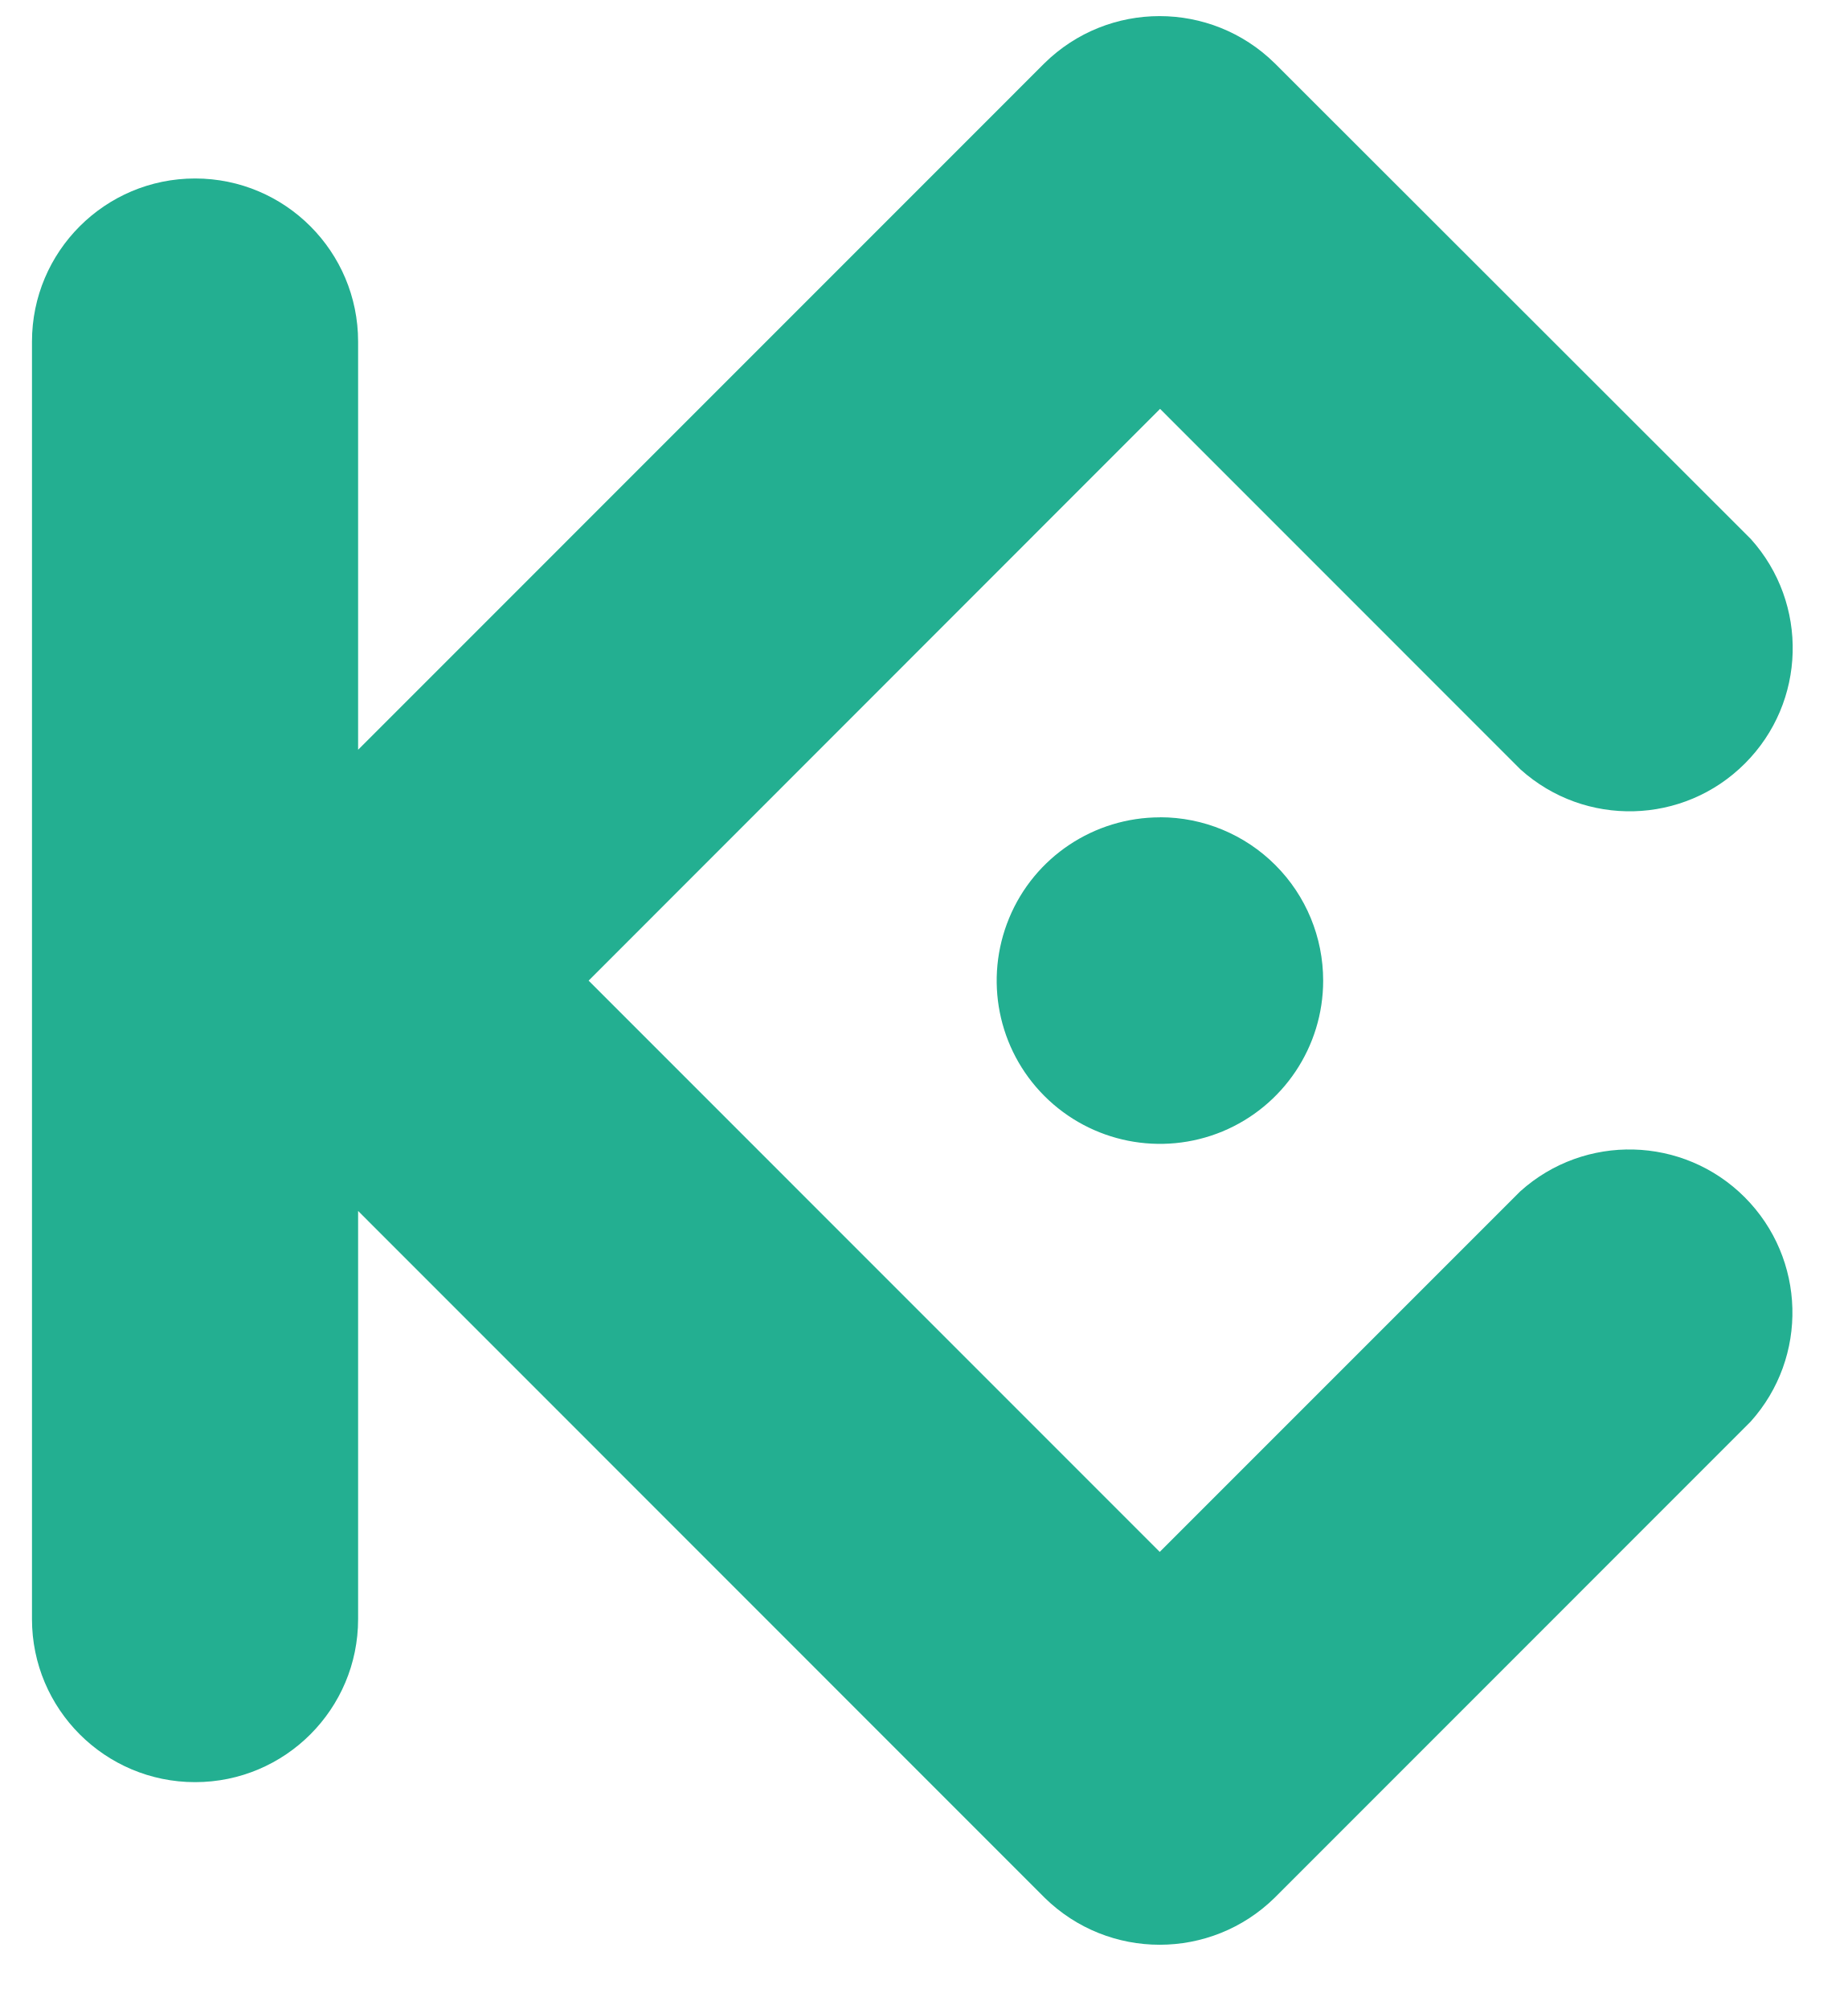
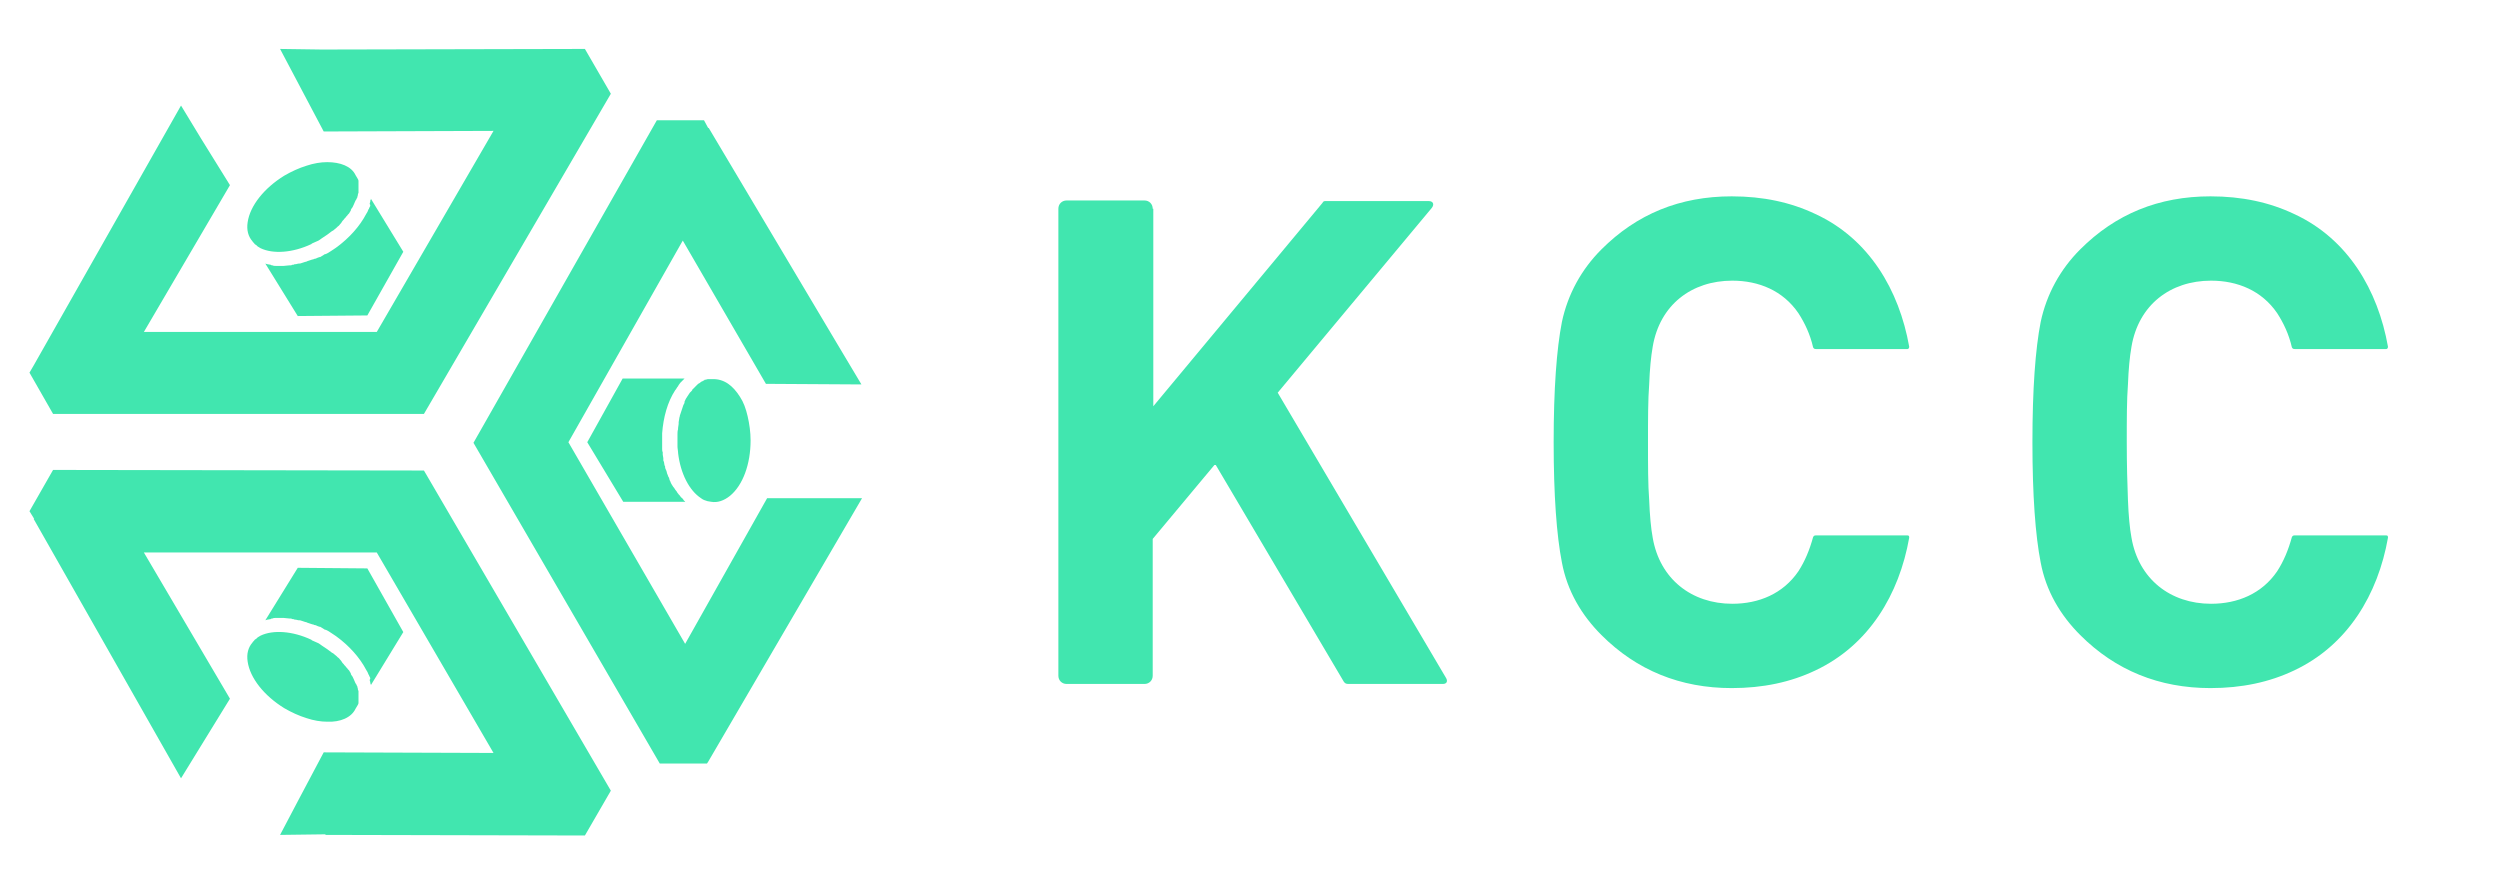
- <svg xmlns="http://www.w3.org/2000/svg" width="23" height="25" viewBox="0 0 23 25" fill="none">
-   <path fill-rule="evenodd" clip-rule="evenodd" d="M7.326 12.203L14.434 19.312L18.921 14.825C19.723 14.103 20.951 14.135 21.714 14.898C22.477 15.662 22.51 16.889 21.787 17.692L15.866 23.614C15.071 24.396 13.795 24.396 13 23.614L4.457 15.069V20.148C4.457 21.268 3.549 22.177 2.428 22.177C1.307 22.177 0.398 21.268 0.398 20.148V4.251C0.398 3.13 1.307 2.221 2.428 2.221C3.549 2.221 4.457 3.13 4.457 4.251V9.33L12.999 0.787C13.794 0.005 15.07 0.005 15.865 0.787L21.791 6.708C22.513 7.511 22.481 8.738 21.717 9.501C20.954 10.265 19.727 10.297 18.924 9.575L14.438 5.088L7.326 12.203ZM14.438 10.171C13.616 10.171 12.874 10.665 12.56 11.424C12.245 12.184 12.418 13.058 12.999 13.639C13.58 14.22 14.454 14.394 15.214 14.08C15.973 13.765 16.468 13.024 16.468 12.203C16.468 11.664 16.255 11.147 15.874 10.766C15.493 10.384 14.976 10.17 14.438 10.17V10.171Z" fill="#23AF91" />
+ <svg xmlns="http://www.w3.org/2000/svg" viewBox="0 0 424 149" width="424" height="149">
+   <style>
+ 		tspan { white-space:pre }
+ 		.shp0 { fill: #41e6af } 
+ 	</style>
+   <g id="Layer">
+     <path id="Layer" class="shp0" d="M146.1 65.2L142.1 58.5L142.1 58.5L120.2 21.7L120.1 21.7L119.4 20.4L111.4 20.4L80.3 75.1L111.9 129.5L119.9 129.5L120.1 129.2L146.2 84.5L130.1 84.5L116.2 109.2L96.4 75L115.8 40.8L129.9 65.1L146.1 65.2Z" />
+     <path id="Layer" class="shp0" d="M24.4 56.3L39 31.4L34.1 23.5L34.1 23.5L30.7 17.9L5.7 62L5.7 62L5 63.2L9 70.2L71.9 70.2L103.6 15.9L99.2 8.3L55.2 8.4L54.5 8.4L47.5 8.3L51.2 15.3L51.2 15.3L54.9 22.3L83.7 22.2L63.9 56.3L24.4 56.3Z" />
+     <path id="Layer" class="shp0" d="M55.5 27.5C54.4 27.5 53.2 27.7 52 28.1C50.7 28.5 49.4 29.1 48.2 29.8C44.8 31.9 42.4 34.9 42 37.7C41.8 39 42.1 40.1 42.8 40.9L42.8 40.9C42.9 41.1 43.1 41.2 43.2 41.4C43.3 41.5 43.4 41.5 43.5 41.6C43.6 41.7 43.6 41.7 43.7 41.8C43.9 41.9 44 42 44.2 42.1L44.2 42.1C46.3 43.1 49.6 42.9 52.8 41.4L52.9 41.3C53.2 41.2 53.5 41 53.8 40.9C54.1 40.8 54.3 40.6 54.6 40.4C54.9 40.2 55.2 40 55.5 39.8C55.8 39.6 56 39.4 56.3 39.2L56.5 39.1C56.7 38.9 56.9 38.8 57.1 38.6C57.2 38.5 57.2 38.5 57.3 38.4C57.5 38.3 57.6 38.1 57.7 38C57.8 37.9 57.9 37.8 58 37.6C58.1 37.4 58.3 37.3 58.4 37.1C58.5 37 58.5 37 58.6 36.9C58.7 36.7 58.9 36.6 59 36.4L59.2 36.2C59.3 36 59.4 35.9 59.5 35.7C59.5 35.7 59.5 35.7 59.5 35.6L59.6 35.4C59.8 35.2 59.9 34.9 60 34.7C60.1 34.5 60.2 34.2 60.3 34L60.4 33.9C60.4 33.8 60.5 33.7 60.5 33.7L60.5 33.7C60.5 33.6 60.5 33.6 60.6 33.5C60.6 33.3 60.7 33.2 60.7 33C60.7 32.8 60.8 32.8 60.8 32.7C60.8 32.6 60.8 32.5 60.8 32.5C60.8 32.3 60.8 32.2 60.8 32.1L60.8 31.9C60.8 31.7 60.8 31.6 60.8 31.4C60.8 31.3 60.8 31.3 60.8 31.2C60.8 31.1 60.8 31 60.8 31C60.8 30.9 60.8 30.9 60.8 30.8L60.8 30.7C60.8 30.5 60.7 30.4 60.6 30.2C60.5 30 60.4 29.9 60.3 29.7L60.3 29.7C59.6 28.2 57.7 27.5 55.5 27.5Z" />
+     <path id="Layer" class="shp0" d="M62.8 34.8C62.8 35 62.7 35.1 62.6 35.3L62.6 35.3C62.6 35.4 62.6 35.4 62.5 35.5L62.5 35.5C62.4 35.8 62.3 36 62.1 36.3L62.1 36.3L62.1 36.3C61 38.4 59.2 40.4 57 42C56.7 42.2 56.4 42.4 56.1 42.6C55.8 42.8 55.5 43 55.2 43.1L55.1 43.1L55.1 43.1C55 43.2 54.9 43.2 54.8 43.3C54.6 43.4 54.5 43.5 54.3 43.6L54.2 43.6C54.1 43.6 54 43.7 53.9 43.7C53.7 43.8 53.5 43.9 53.3 43.9L53.1 44C53.1 44 53.1 44 53 44C52.9 44 52.8 44.1 52.7 44.1C52.5 44.2 52.3 44.2 52.1 44.3L51.9 44.4L51.8 44.4C51.6 44.5 51.4 44.5 51.2 44.6C51.1 44.6 51 44.7 50.8 44.7L50.8 44.7L50.8 44.7L50.7 44.7C50.5 44.7 50.3 44.8 50.2 44.8C50.1 44.8 49.9 44.8 49.8 44.9L49.7 44.9C49.6 44.9 49.5 44.9 49.4 45C49.3 45 49.2 45 49.1 45C48.8 45 48.4 45.1 48.1 45.1L48 45.1C47.7 45.1 47.4 45.1 47.1 45.1C47 45.1 46.9 45.1 46.9 45.1L46.8 45.1C46.6 45.1 46.4 45.1 46.2 45C46.1 45 46 45 45.9 44.9C45.7 44.9 45.5 44.8 45.3 44.8C45.2 44.8 45.1 44.7 45 44.7L50.5 53.6L62.3 53.5L68.4 42.7L62.9 33.7C62.9 33.8 62.9 33.9 62.8 34C62.8 34.1 62.8 34.1 62.8 34.2C62.8 34.3 62.7 34.4 62.7 34.6C62.8 34.7 62.8 34.8 62.8 34.8Z" />
+     <path id="Layer" class="shp0" d="M125.5 67.3C126.1 68.2 126.5 69.3 126.8 70.6C127.1 71.9 127.3 73.3 127.3 74.7C127.3 78.7 126 82.3 123.8 84.1C122.8 84.9 121.7 85.3 120.6 85.1L120.6 85.1C120.4 85.1 120.2 85 120 85C119.9 85 119.8 84.9 119.7 84.9C119.6 84.9 119.5 84.8 119.4 84.8C119.2 84.7 119 84.6 118.9 84.5L118.9 84.5C116.9 83.2 115.4 80.3 115 76.8L115 76.7C115 76.4 114.9 76.1 114.9 75.7C114.9 75.4 114.9 75.1 114.9 74.8C114.9 74.4 114.9 74.1 114.9 73.7C114.9 73.4 114.9 73.1 115 72.8L115 72.6C115 72.4 115.1 72.1 115.1 71.9C115.1 71.8 115.1 71.7 115.1 71.6C115.1 71.4 115.2 71.2 115.2 71C115.2 70.8 115.3 70.7 115.3 70.5C115.4 70.3 115.4 70.1 115.5 69.9C115.5 69.8 115.6 69.7 115.6 69.6C115.7 69.4 115.7 69.2 115.8 69L115.9 68.7C116 68.5 116.1 68.4 116.1 68.2C116.1 68.2 116.1 68.2 116.1 68.1L116.2 67.9C116.3 67.6 116.5 67.4 116.6 67.2C116.7 67 116.9 66.8 117 66.6L117.1 66.5C117.2 66.4 117.2 66.4 117.3 66.3L117.3 66.3C117.4 66.2 117.4 66.2 117.4 66.1C117.5 66 117.6 65.9 117.7 65.8C117.8 65.7 117.9 65.6 117.9 65.6C118 65.5 118 65.5 118.1 65.4C118.2 65.3 118.3 65.2 118.4 65.1L118.6 65C118.7 64.9 118.9 64.8 119 64.7C119.1 64.7 119.1 64.7 119.2 64.6C119.3 64.6 119.4 64.5 119.4 64.5C119.4 64.5 119.5 64.5 119.5 64.4L119.6 64.4C119.8 64.4 119.9 64.3 120.1 64.3C120.3 64.3 120.5 64.3 120.7 64.3L120.7 64.3C122.8 64.2 124.3 65.4 125.5 67.3Z" />
+     <path id="Layer" class="shp0" d="M115.4 64.9C115.3 65 115.2 65.2 115.1 65.3L115.1 65.3C115.1 65.4 115 65.4 115 65.5L115 65.5C114.8 65.7 114.7 66 114.5 66.2L114.5 66.2L114.5 66.2C113.2 68.2 112.5 70.8 112.3 73.5C112.3 73.9 112.3 74.2 112.3 74.6C112.3 74.9 112.3 75.3 112.3 75.6L112.3 75.7L112.3 75.7C112.3 75.8 112.3 76 112.3 76.1C112.3 76.3 112.3 76.5 112.4 76.7L112.4 76.8C112.4 76.9 112.4 77 112.4 77.1C112.4 77.3 112.5 77.5 112.5 77.7L112.5 77.9C112.5 77.9 112.5 77.9 112.5 78C112.5 78.1 112.5 78.2 112.6 78.3C112.6 78.5 112.7 78.7 112.7 78.9L112.8 79.1L112.8 79.2C112.8 79.4 112.9 79.6 113 79.8C113 79.9 113.1 80 113.1 80.1L113.1 80.1L113.1 80.1L113.1 80.2C113.2 80.4 113.2 80.5 113.3 80.7C113.3 80.8 113.4 80.9 113.5 81.1L113.5 81.2C113.5 81.3 113.6 81.4 113.6 81.5C113.7 81.6 113.7 81.7 113.7 81.7C113.8 82 114 82.3 114.2 82.6L114.3 82.7C114.5 83 114.6 83.2 114.8 83.4C114.8 83.5 114.9 83.5 114.9 83.6L115 83.7C115.1 83.9 115.3 84 115.4 84.2C115.5 84.3 115.5 84.4 115.6 84.4C115.8 84.6 115.9 84.7 116 84.9C116.1 85 116.2 85 116.2 85.1L105.7 85.1L99.6 75L105.6 64.2L116.1 64.2C116 64.3 116 64.3 115.9 64.4L115.8 64.5C115.7 64.6 115.6 64.7 115.4 64.9C115.5 64.9 115.4 64.9 115.4 64.9Z" />
+     <path id="Layer" class="shp0" d="M55.5 122.4C54.4 122.4 53.2 122.2 52 121.8C50.7 121.4 49.4 120.8 48.2 120.1C44.8 118 42.4 115 42 112.2C41.8 110.9 42.1 109.8 42.8 109L42.8 109C42.9 108.8 43.1 108.7 43.2 108.5C43.3 108.4 43.4 108.4 43.5 108.3C43.6 108.2 43.6 108.2 43.7 108.1C43.9 108 44 107.9 44.2 107.8L44.2 107.8C46.3 106.8 49.6 107 52.8 108.5L52.9 108.6C53.2 108.7 53.5 108.9 53.8 109C54.1 109.1 54.3 109.3 54.6 109.5C54.9 109.7 55.2 109.9 55.5 110.1C55.8 110.3 56 110.5 56.3 110.7L56.5 110.8C56.7 111 56.9 111.1 57.1 111.3C57.2 111.4 57.2 111.4 57.3 111.5C57.5 111.6 57.6 111.8 57.7 111.9C57.8 112 57.9 112.1 58 112.3C58.1 112.5 58.3 112.6 58.4 112.8C58.5 112.9 58.5 112.9 58.6 113C58.7 113.2 58.9 113.3 59 113.5L59.2 113.7C59.3 113.9 59.4 114 59.5 114.2L59.5 114.3L59.6 114.5C59.8 114.7 59.9 115 60 115.2C60.1 115.4 60.2 115.7 60.3 115.9L60.4 116C60.4 116.1 60.5 116.2 60.5 116.2L60.5 116.2C60.5 116.3 60.5 116.3 60.6 116.4C60.6 116.6 60.7 116.7 60.7 116.9C60.7 117.1 60.8 117.1 60.8 117.2C60.8 117.3 60.8 117.4 60.8 117.4C60.8 117.6 60.8 117.7 60.8 117.8L60.8 118C60.8 118.2 60.8 118.3 60.8 118.5C60.8 118.6 60.8 118.6 60.8 118.7C60.8 118.8 60.8 118.9 60.8 118.9C60.8 119 60.8 119 60.8 119.1L60.8 119.2C60.8 119.4 60.7 119.5 60.6 119.7C60.5 119.9 60.4 120 60.3 120.2L60.3 120.2C59.6 121.7 57.7 122.5 55.5 122.4Z" />
+     <path id="Layer" class="shp0" d="M62.8 115.1C62.8 114.9 62.7 114.8 62.6 114.6L62.6 114.6C62.6 114.5 62.6 114.5 62.5 114.4L62.5 114.4C62.4 114.1 62.3 113.9 62.1 113.6L62.1 113.6C61 111.5 59.2 109.5 57 107.9C56.7 107.7 56.4 107.5 56.1 107.3C55.8 107.1 55.5 106.9 55.2 106.8L55.1 106.8L55.1 106.8C55 106.7 54.9 106.7 54.8 106.6C54.6 106.5 54.5 106.4 54.3 106.3L54.2 106.3C54.1 106.3 54 106.2 53.9 106.2C53.7 106.1 53.5 106 53.3 106L53.1 105.9C53.1 105.9 53.1 105.9 53 105.9C52.9 105.9 52.8 105.8 52.7 105.8C52.5 105.7 52.3 105.7 52.1 105.6L51.9 105.5L51.8 105.5C51.6 105.4 51.4 105.4 51.2 105.3C51.1 105.3 51 105.2 50.8 105.2L50.8 105.2L50.8 105.2L50.7 105.2C50.5 105.2 50.3 105.1 50.2 105.1C50.1 105.1 49.9 105.1 49.8 105L49.7 105C49.6 105 49.5 105 49.4 104.9C49.3 104.9 49.2 104.9 49.1 104.9C48.8 104.9 48.4 104.8 48.1 104.8L48 104.8C47.7 104.8 47.4 104.8 47.1 104.8C47 104.8 46.9 104.8 46.9 104.8L46.8 104.8C46.6 104.8 46.4 104.8 46.2 104.9C46.1 104.9 46 104.9 45.9 105C45.7 105 45.5 105.1 45.3 105.1C45.2 105.1 45.1 105.2 45 105.2L50.5 96.3L62.3 96.4L68.4 107.2L62.9 116.2C62.9 116.1 62.9 116 62.8 115.9C62.8 115.8 62.8 115.8 62.8 115.7C62.8 115.6 62.7 115.5 62.7 115.3C62.8 115.2 62.8 115.1 62.8 115.1Z" />
+     <path id="Layer" class="shp0" d="M83.7 127.7L54.9 127.6L50.5 135.9L47.5 141.6L55.2 141.5L55.2 141.6L99.2 141.7L103.6 134.1L71.9 79.8L9 79.7L5 86.7L5.8 88L5.7 88L30.7 132L39 118.5L24.4 93.7L63.9 93.7L83.7 127.7Z" />
+     <path id="Layer" class="shp0" d="M279.5 75C279.5 71.1 279.5 67.8 279.7 65.2C279.8 62.6 280 60.5 280.3 58.8C281.5 51.7 286.9 47.6 293.8 47.6C298.3 47.6 302.4 49.3 305 53.1C306.1 54.8 307 56.7 307.5 58.9C307.6 59.1 307.7 59.2 308 59.2L323.5 59.2C323.7 59.2 323.8 59 323.8 58.8C322.1 49.2 317 40.5 307.9 36.3C303.7 34.3 299 33.3 293.7 33.3C284.9 33.3 277.6 36.3 271.6 42.3C268.2 45.7 265.9 49.9 264.9 54.6C264 59.2 263.5 66 263.5 75C263.5 84 264 90.8 264.9 95.4C265.8 100.2 268.2 104.3 271.6 107.7C277.6 113.7 285 116.7 293.7 116.7C299 116.7 303.7 115.7 307.9 113.7C317 109.4 322.1 100.8 323.8 91.2C323.8 91 323.8 90.8 323.5 90.8L308 90.8C307.7 90.8 307.6 90.9 307.5 91.1C306.9 93.3 306.1 95.2 305 96.9C302.4 100.7 298.3 102.4 293.8 102.4C286.9 102.4 281.5 98.2 280.3 91.2C280 89.6 279.8 87.4 279.7 84.8C279.5 82.2 279.5 78.9 279.5 75Z" />
+     <path id="Layer" class="shp0" d="M360.7 75C360.7 71.1 360.7 67.8 360.9 65.2C361 62.6 361.2 60.5 361.5 58.8C362.7 51.7 368.1 47.6 375 47.6C379.5 47.6 383.6 49.3 386.2 53.1C387.3 54.8 388.2 56.7 388.7 58.9C388.8 59.1 388.9 59.2 389.2 59.2L404.7 59.2C404.9 59.2 405 59 405 58.8C403.3 49.2 398.2 40.5 389.1 36.3C384.9 34.3 380.2 33.3 374.9 33.3C366.1 33.3 358.8 36.3 352.8 42.3C349.4 45.7 347.1 49.9 346.1 54.6C345.2 59.2 344.7 66 344.7 75C344.7 84 345.2 90.8 346.1 95.4C347 100.2 349.4 104.3 352.8 107.7C358.8 113.7 366.2 116.7 374.9 116.7C380.2 116.7 384.9 115.7 389.1 113.7C398.2 109.4 403.3 100.8 405 91.2C405 91 405 90.8 404.7 90.8L389.2 90.8C388.9 90.8 388.8 90.9 388.7 91.1C388.1 93.3 387.3 95.2 386.2 96.9C383.6 100.7 379.5 102.4 375 102.4C368.1 102.4 362.7 98.2 361.5 91.2C361.2 89.6 361 87.4 360.9 84.8C360.8 82.2 360.7 78.9 360.7 75Z" />
+     <path id="Layer" class="shp0" d="M195.5 35.4C195.5 34.6 194.9 34 194.1 34L180.9 34C180.1 34 179.5 34.6 179.5 35.4L179.5 114.6C179.5 115.4 180.1 116 180.9 116L194.1 116C194.9 116 195.5 115.4 195.5 114.6L195.5 91.4L206.1 78.7L227.9 115.6C228.1 115.9 228.3 116 228.7 116L244.7 116C245.4 116 245.6 115.5 245.2 114.9L216.7 66.6L242.8 35.3C243.3 34.7 243.1 34.1 242.3 34.1L224.8 34.1C224.5 34.1 224.4 34.2 224.3 34.4L195.6 68.9L195.6 35.4L195.5 35.4Z" />
+   </g>
</svg>
